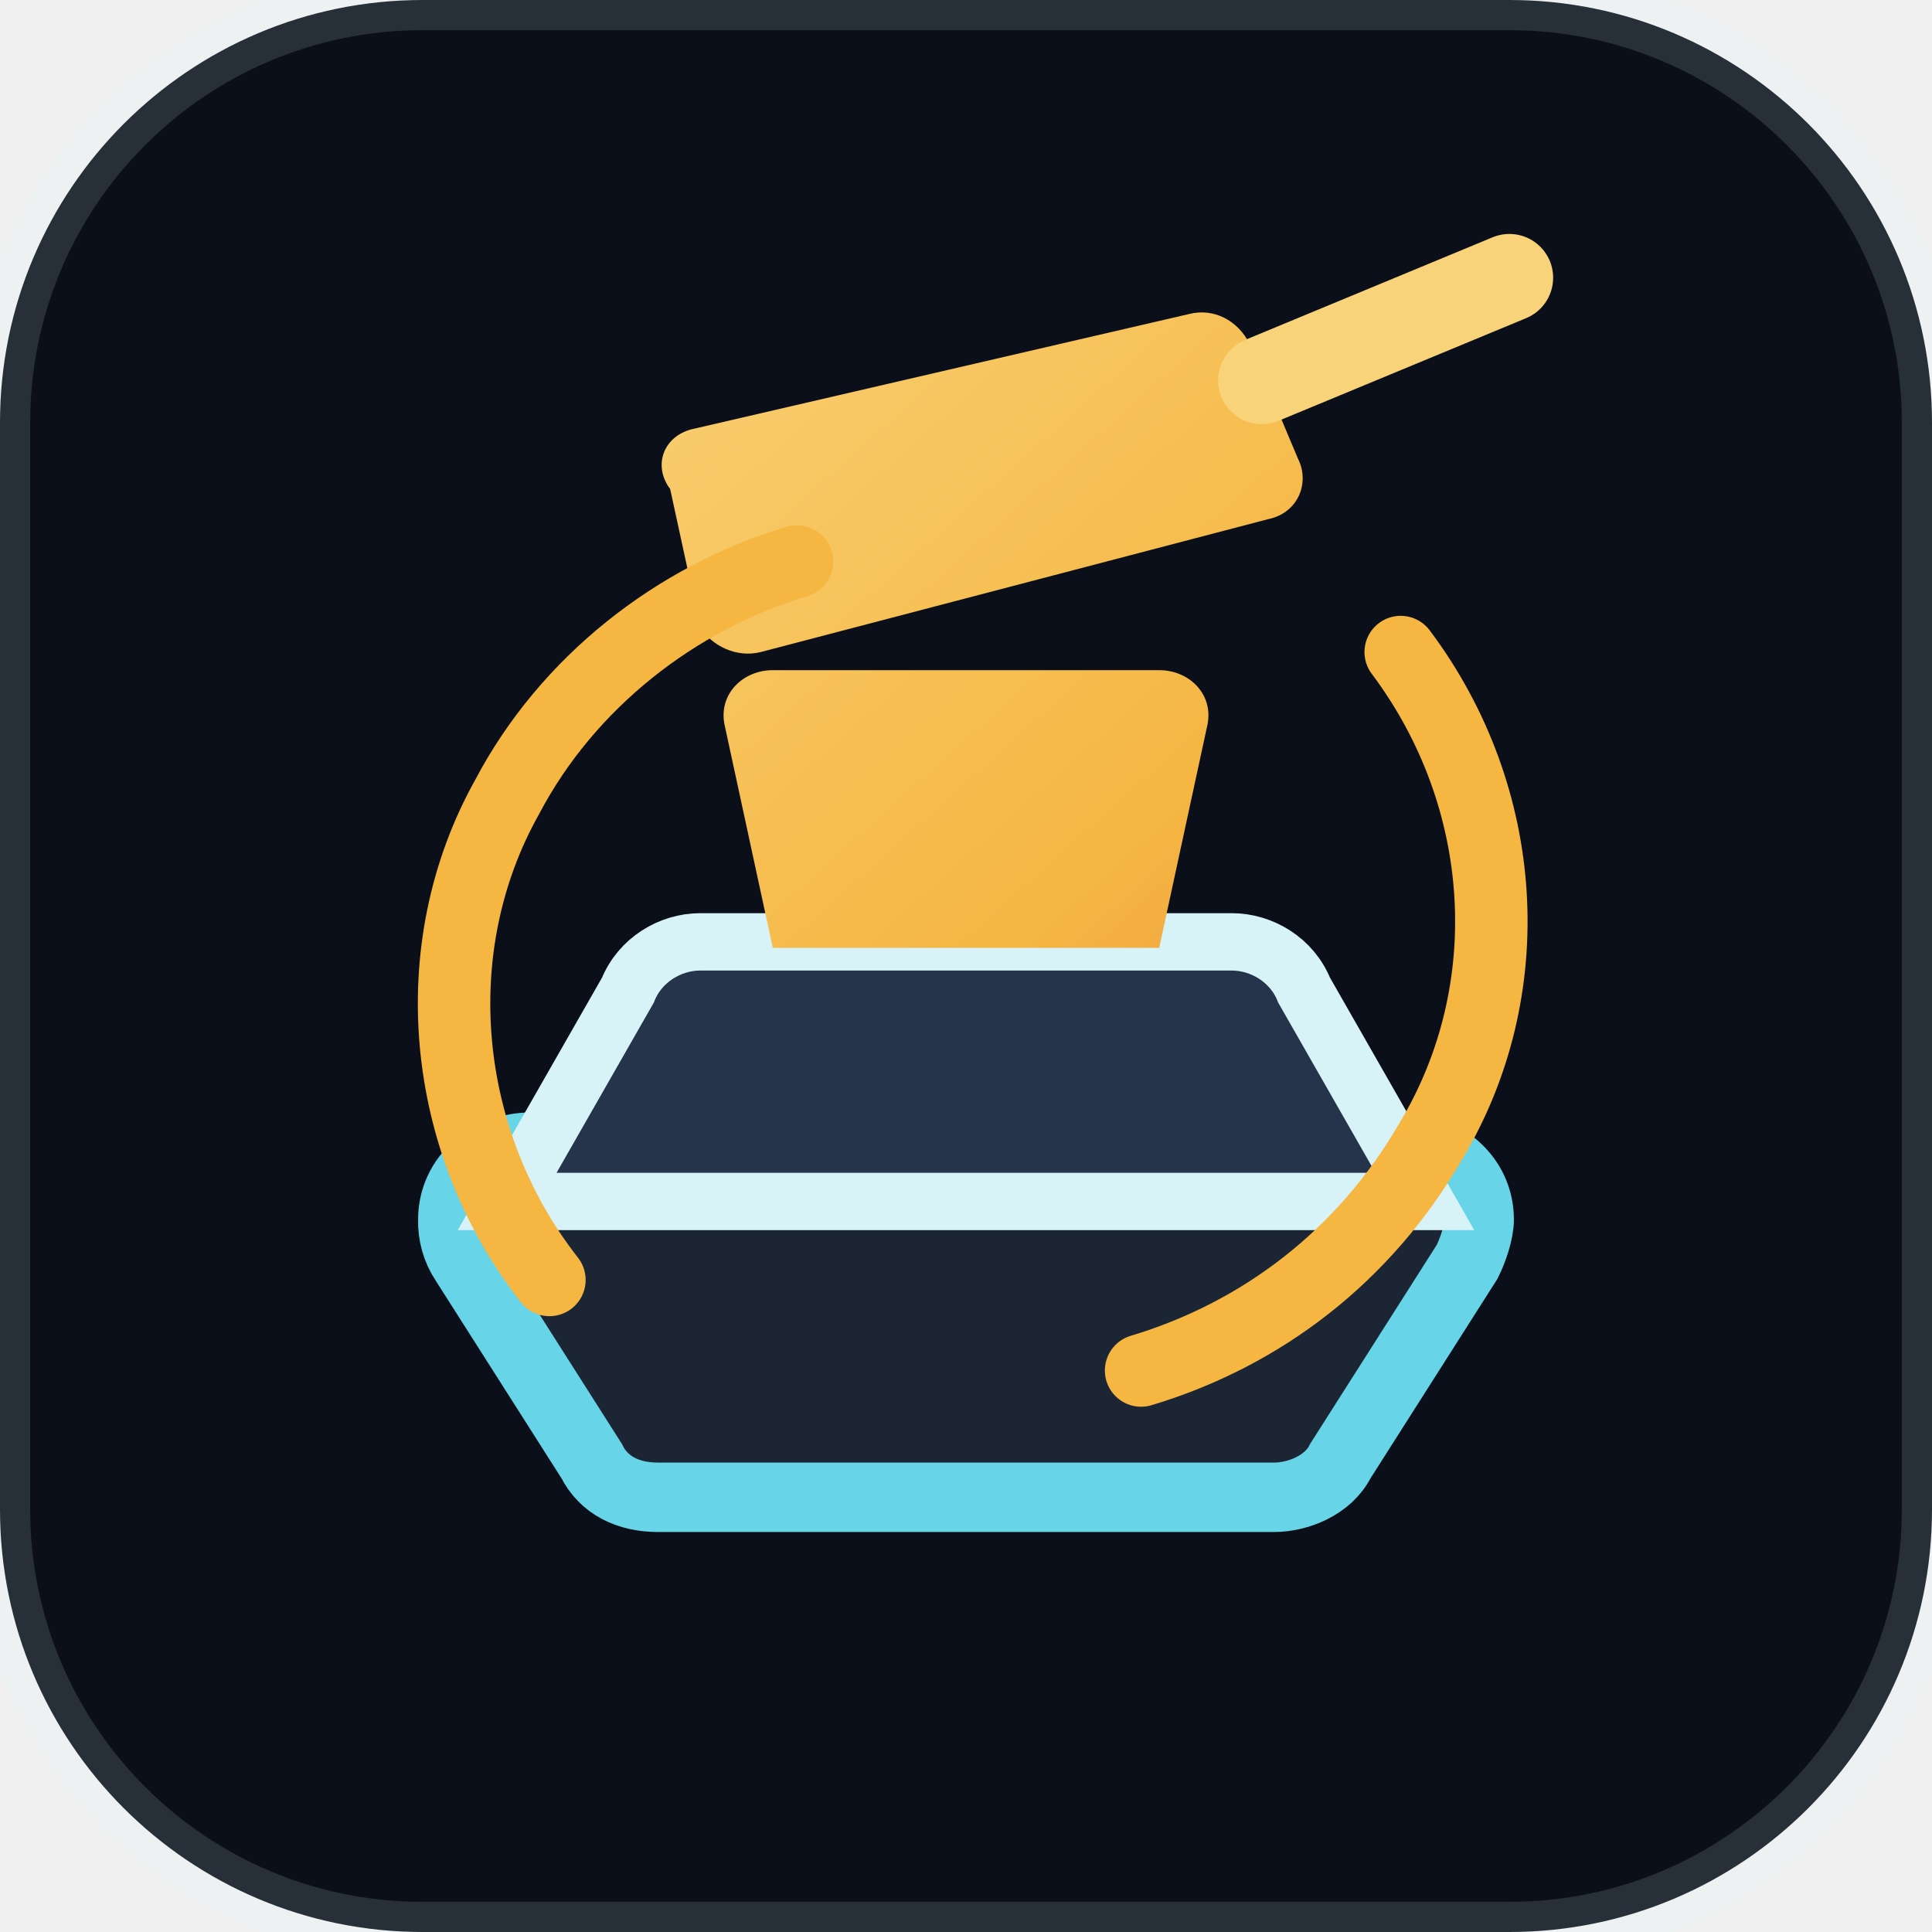
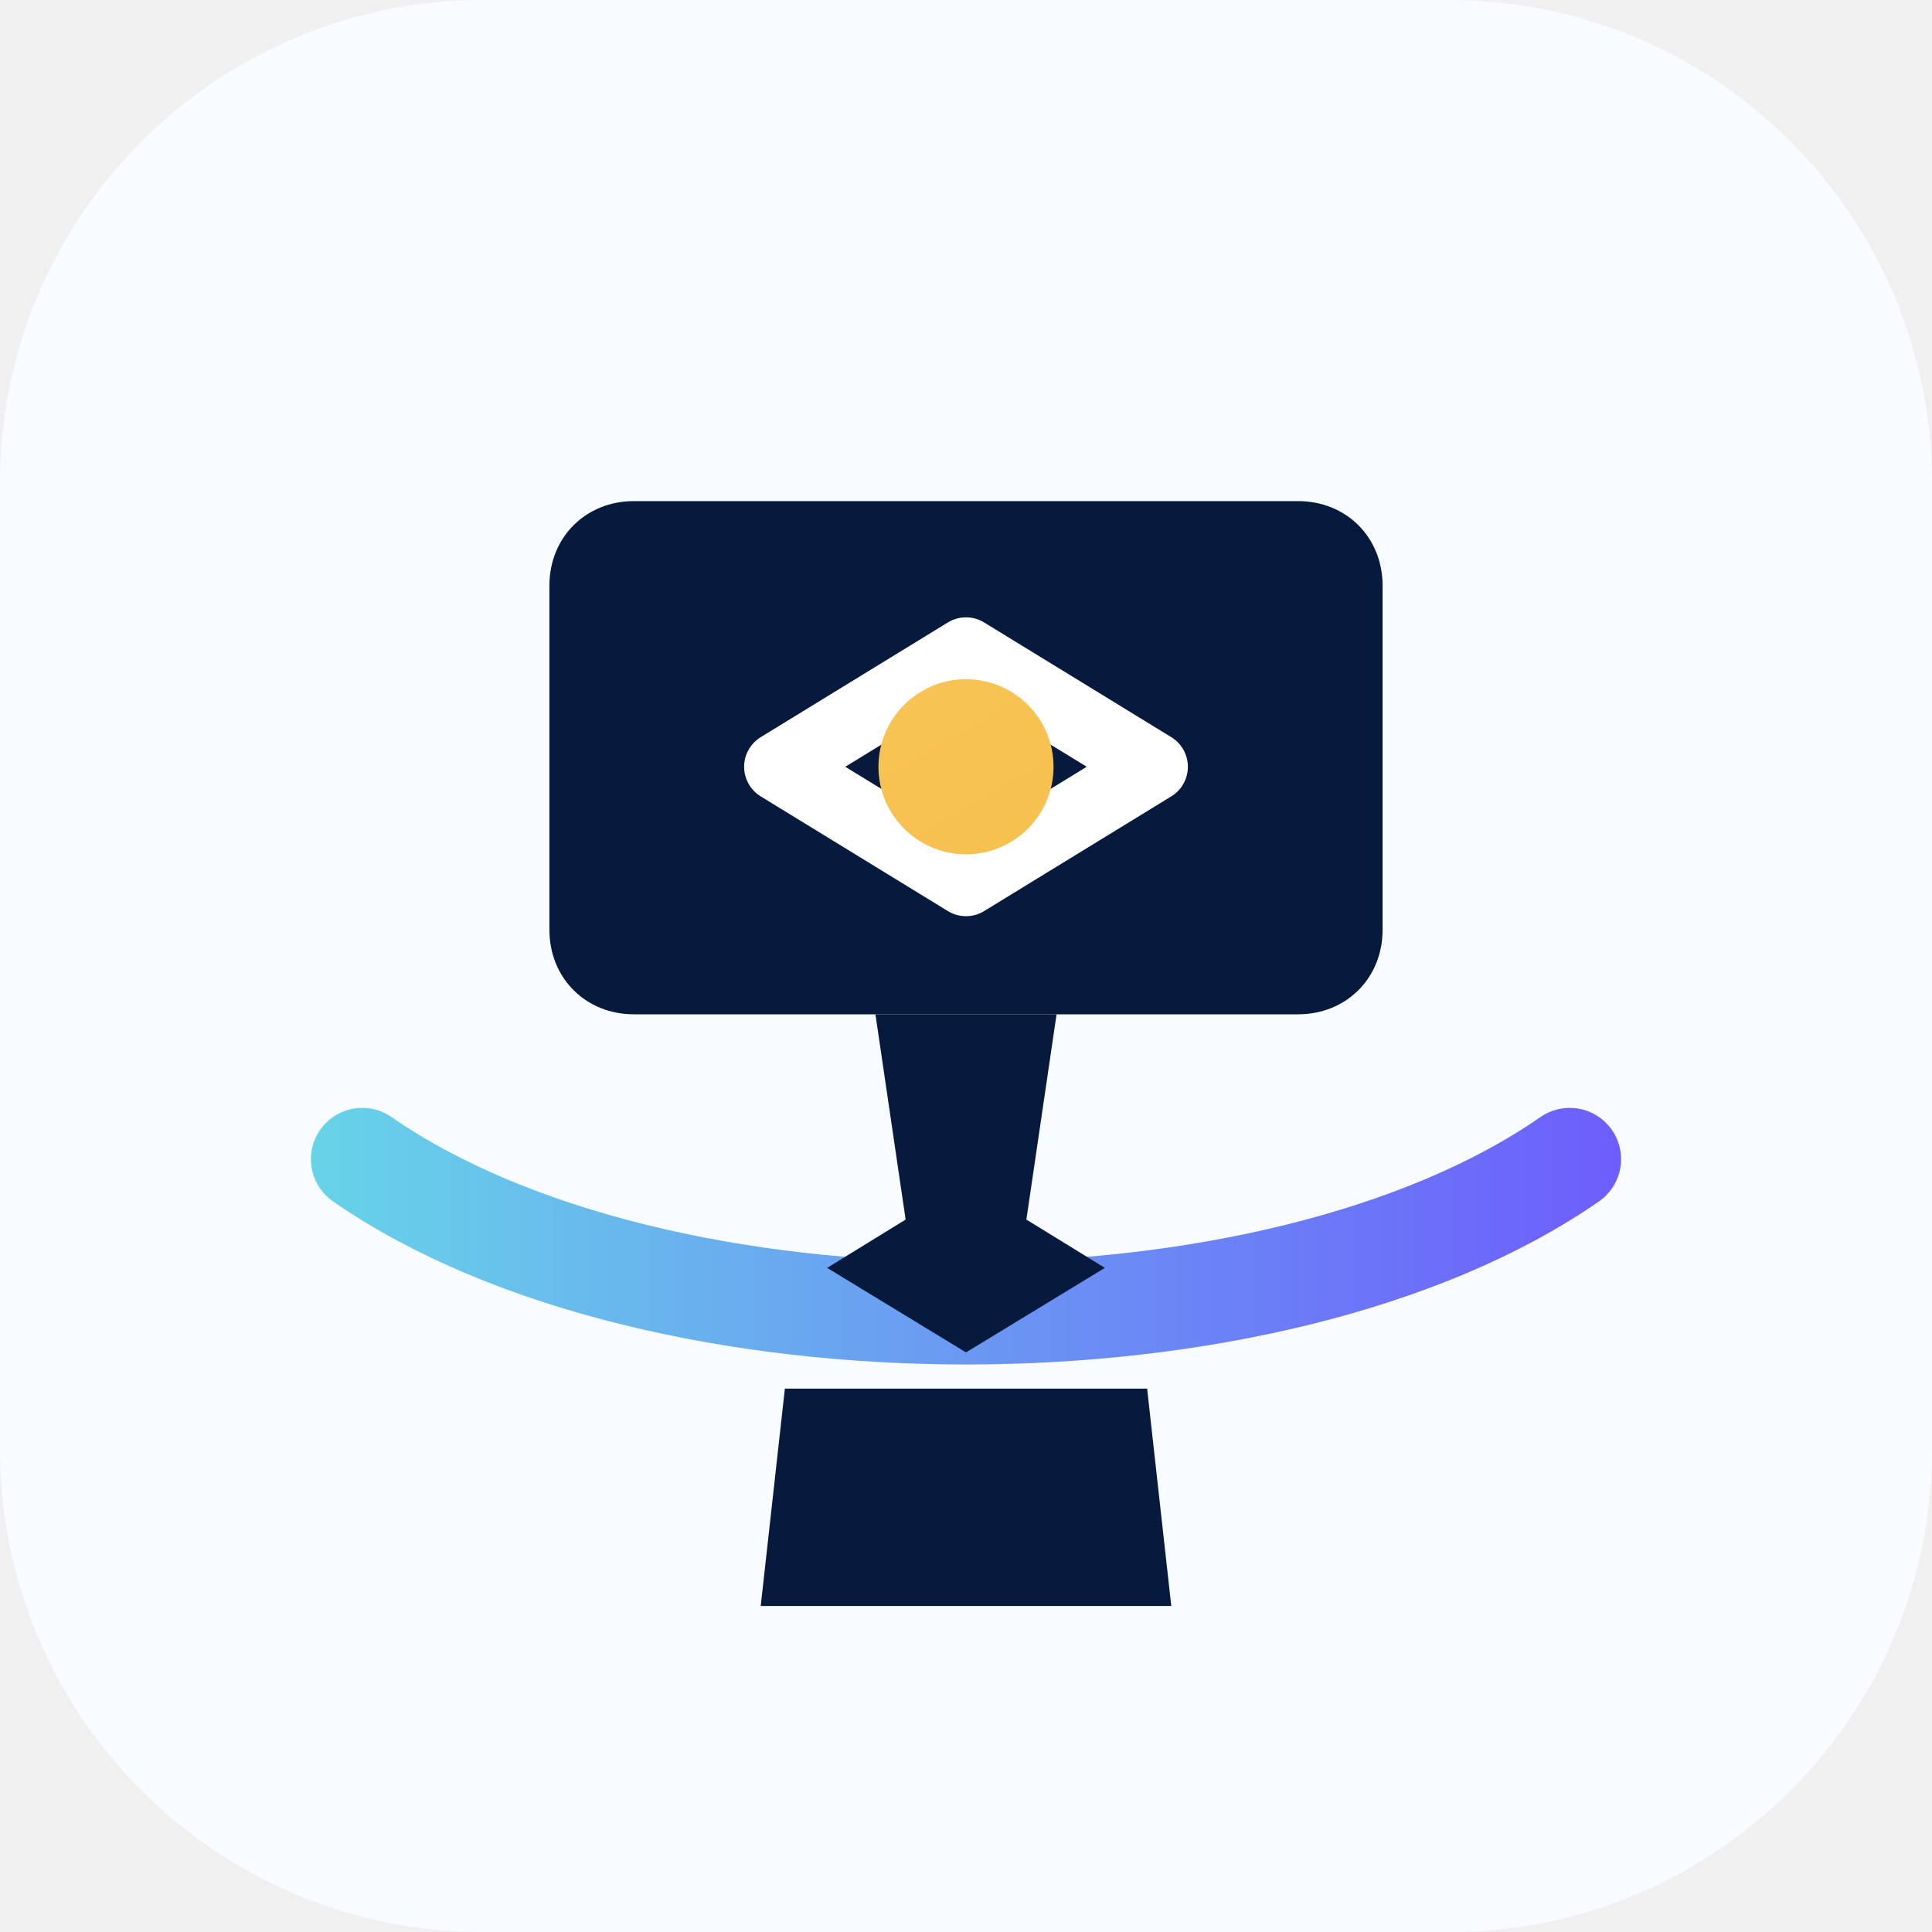
<svg xmlns="http://www.w3.org/2000/svg" viewBox="0 0 32 32" width="32" height="32" role="img" aria-labelledby="kilvin-logo-title kilvin-logo-desc">
  <defs>
-     <linearGradient id="kilvin-ember" x1="7" y1="6" x2="24" y2="25" gradientUnits="userSpaceOnUse">
-       <stop offset="0" stop-color="#f9d37a" />
-       <stop offset="0.54" stop-color="#f5b642" />
-       <stop offset="1" stop-color="#e8743b" />
+     <linearGradient id="orbit" x1="5" y1="18" x2="27" y2="18" gradientUnits="userSpaceOnUse">
+       <stop offset="0" stop-color="#67d4e8" />
+       <stop offset="1" stop-color="#6d5dfc" />
    </linearGradient>
-     <linearGradient id="kilvin-steel" x1="8" y1="8" x2="24" y2="25" gradientUnits="userSpaceOnUse">
-       <stop offset="0" stop-color="#d8f3f7" />
-       <stop offset="1" stop-color="#67d4e8" />
+     <linearGradient id="ember" x1="11" y1="8" x2="21" y2="25" gradientUnits="userSpaceOnUse">
+       <stop offset="0" stop-color="#f8c85a" />
+       <stop offset="1" stop-color="#f5b642" />
    </linearGradient>
  </defs>
-   <rect width="32" height="32" rx="7" fill="#0b0f19" stroke="rgba(216,243,247,0.14)" />
-   <path d="M7.5 20.2c0-.7.6-1.2 1.3-1.2h14.4c.7 0 1.3.5 1.3 1.2 0 .2-.1.5-.2.7l-2.1 3.3c-.2.4-.7.6-1.1.6H10.9c-.5 0-.9-.2-1.1-.6l-2.1-3.3a1.2 1.2 0 0 1-.2-.7Z" fill="#1b2533" stroke="#67d4e8" stroke-width="1.15" />
-   <path d="M10.4 16.4c.2-.5.7-.8 1.2-.8h8.8c.5 0 1 .3 1.2.8l2 3.5H8.4l2-3.5Z" fill="#25344a" stroke="#d8f3f7" stroke-width="0.95" />
-   <path d="M12.8 11.1h6.4c.5 0 .9.4.8.9l-.8 3.7h-6.4L12 12c-.1-.5.3-.9.8-.9Z" fill="url(#kilvin-ember)" />
-   <path d="M11.1 8.1c-.3-.4-.1-.9.4-1l8.2-1.9c.4-.1.8.1 1 .5l.8 1.9c.2.4 0 .9-.5 1l-8.4 2.2c-.4.1-.8-.1-1-.4l-.5-2.3Z" fill="url(#kilvin-ember)" />
-   <path d="M20.9 6.3 25 4.6" stroke="#f9d37a" stroke-width="1.45" stroke-linecap="round" />
-   <path d="M23.2 10.8c1.8 2.4 2 5.6.5 8.1-1.1 1.9-2.8 3.2-4.8 3.8M9.1 21.2c-1.8-2.3-2.1-5.5-.7-8 1-1.9 2.8-3.3 4.8-3.9" fill="none" stroke="#f5b642" stroke-width="1.2" stroke-linecap="round" />
+   <rect width="32" height="32" rx="8" fill="#f8fbff" />
+   <path d="M6 19.2c4.9 3.4 15.1 3.4 20 0" fill="none" stroke="url(#orbit)" stroke-width="1.7" stroke-linecap="round" />
+   <path d="M10.5 8.3h11c.8 0 1.4.6 1.4 1.4v5.7c0 .8-.6 1.4-1.4 1.4h-11c-.8 0-1.4-.6-1.4-1.4V9.7c0-.8.6-1.4 1.4-1.4Z" fill="#061a3d" />
+   <path d="M14.5 16.8h3l-.5 3.4 1.3.8-2.3 1.4-2.3-1.4 1.3-.8-.5-3.4ZM13 23h6l.4 3.6h-6.8L13 23Z" fill="#061a3d" />
+   <path d="M12.9 12.7 16 10.8l3.1 1.9-3.1 1.9-3.1-1.9Z" fill="none" stroke="#ffffff" stroke-width="1.15" stroke-linejoin="round" />
+   <circle cx="16" cy="12.7" r="1.45" fill="url(#ember)" />
</svg>
